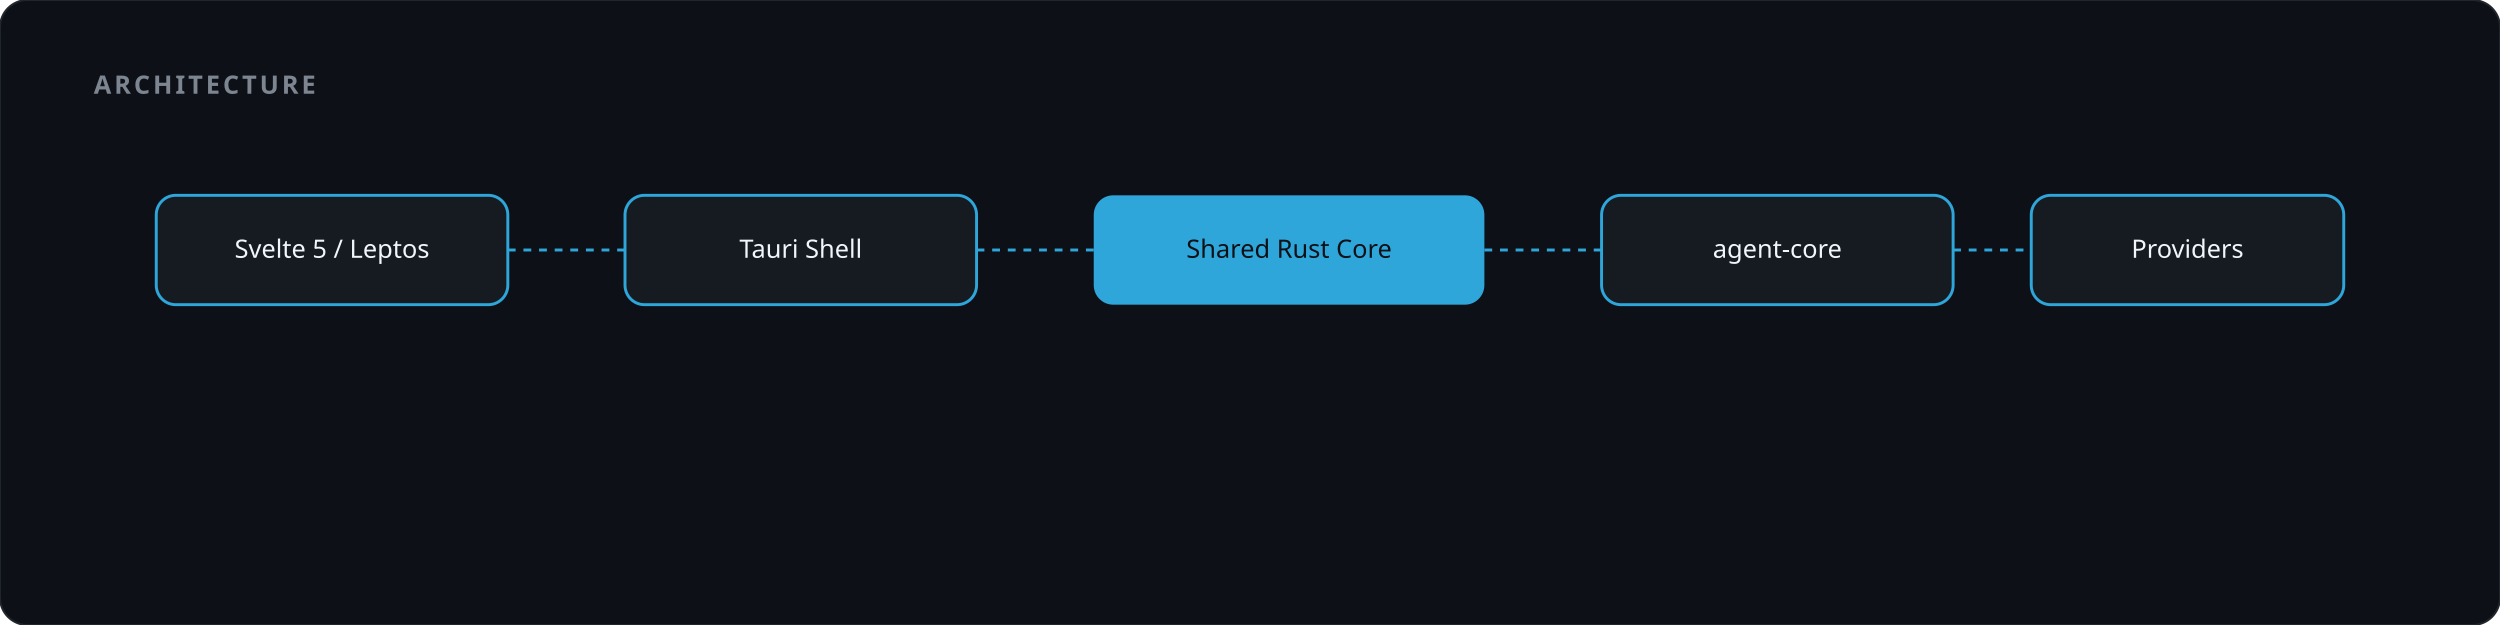
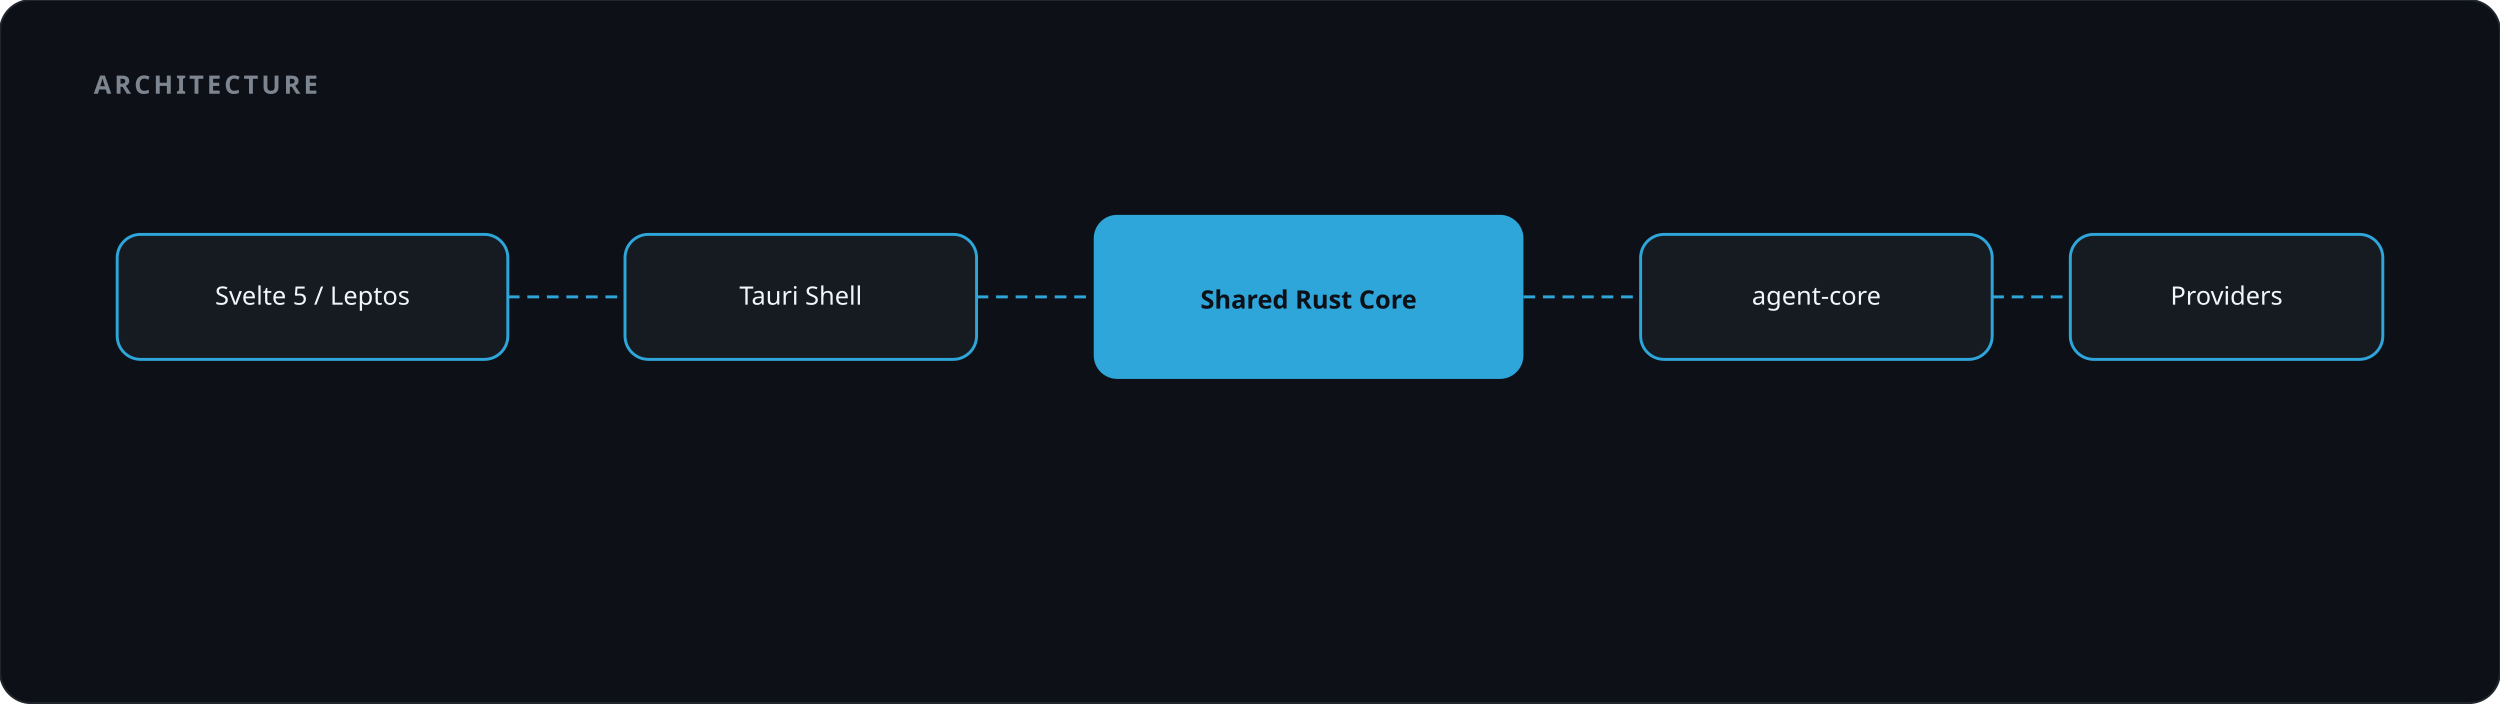
- <svg xmlns="http://www.w3.org/2000/svg" viewBox="0 0 1280 320" width="100%">
+ <svg xmlns="http://www.w3.org/2000/svg" viewBox="0 0 1280 360" width="100%">
  <defs>
    <style>
-       .n { animation: pulse 2.4s ease-in-out infinite; }
-       @keyframes pulse { 0%,100% { opacity:.7 } 50% { opacity:1 } }
-       @media (prefers-reduced-motion: reduce) { .n { animation: none; } }
+       .n { animation: pulse 2.8s ease-in-out infinite; }
+       .line { stroke-dasharray: 6 4; animation: dash 1.6s linear infinite; }
+       @keyframes pulse { 0%,100% { opacity:.6 } 50% { opacity:1 } }
+       @keyframes dash { to { stroke-dashoffset: -20; } }
+       @media (prefers-reduced-motion: reduce) { .n, .line { animation: none; } }
    </style>
  </defs>
-   <rect width="1280" height="320" rx="14" fill="#0D1117" stroke="#21262D" />
-   <text x="48" y="48" font-family="system-ui" font-size="13" font-weight="600" fill="#7D8590" letter-spacing="1.5">ARCHITECTURE</text>
+   <rect width="1280" height="360" rx="16" fill="#0D1117" stroke="#21262D" />
+   <text x="48" y="48" font-family="system-ui" font-size="13" font-weight="600" fill="#7D8590" letter-spacing="1.6">ARCHITECTURE</text>
  <g font-family="system-ui" font-size="13" fill="#F0F6FC" text-anchor="middle">
-     <rect class="n" x="80" y="100" width="180" height="56" rx="10" fill="#161B22" stroke="#2EA6DA" stroke-width="1.5" />
-     <text x="170" y="132">Svelte 5 / Leptos</text>
-     <rect class="n" x="320" y="100" width="180" height="56" rx="10" fill="#161B22" stroke="#2EA6DA" stroke-width="1.5" style="animation-delay:.2s" />
-     <text x="410" y="132">Tauri Shell</text>
-     <rect class="n" x="560" y="100" width="200" height="56" rx="10" fill="#2EA6DA" />
-     <text x="660" y="132" fill="#0D1117">Shared Rust Core</text>
-     <rect class="n" x="820" y="100" width="180" height="56" rx="10" fill="#161B22" stroke="#2EA6DA" stroke-width="1.5" style="animation-delay:.4s" />
-     <text x="910" y="132">agent-core</text>
-     <rect class="n" x="1040" y="100" width="160" height="56" rx="10" fill="#161B22" stroke="#2EA6DA" stroke-width="1.5" style="animation-delay:.6s" />
-     <text x="1120" y="132">Providers</text>
+     <rect class="n" x="60" y="120" width="200" height="64" rx="12" fill="#161B22" stroke="#2EA6DA" stroke-width="1.5" />
+     <text x="160" y="156">Svelte 5 / Leptos</text>
+     <rect class="n" x="320" y="120" width="180" height="64" rx="12" fill="#161B22" stroke="#2EA6DA" stroke-width="1.5" style="animation-delay:.15s" />
+     <text x="410" y="156">Tauri Shell</text>
+     <rect class="n" x="560" y="110" width="220" height="84" rx="12" fill="#2EA6DA" />
+     <text x="670" y="158" fill="#0D1117" font-weight="600">Shared Rust Core</text>
+     <rect class="n" x="840" y="120" width="180" height="64" rx="12" fill="#161B22" stroke="#2EA6DA" stroke-width="1.5" style="animation-delay:.3s" />
+     <text x="930" y="156">agent-core</text>
+     <rect class="n" x="1060" y="120" width="160" height="64" rx="12" fill="#161B22" stroke="#2EA6DA" stroke-width="1.5" style="animation-delay:.45s" />
+     <text x="1140" y="156">Providers</text>
  </g>
-   <path d="M260 128 H320 M500 128 H560 M760 128 H820 M1000 128 H1040" stroke="#2EA6DA" stroke-width="1.5" fill="none" stroke-dasharray="4 4" />
+   <path class="line" d="M260 152 H320 M500 152 H560 M780 152 H840 M1020 152 H1060" stroke="#2EA6DA" stroke-width="1.5" fill="none" />
</svg>
